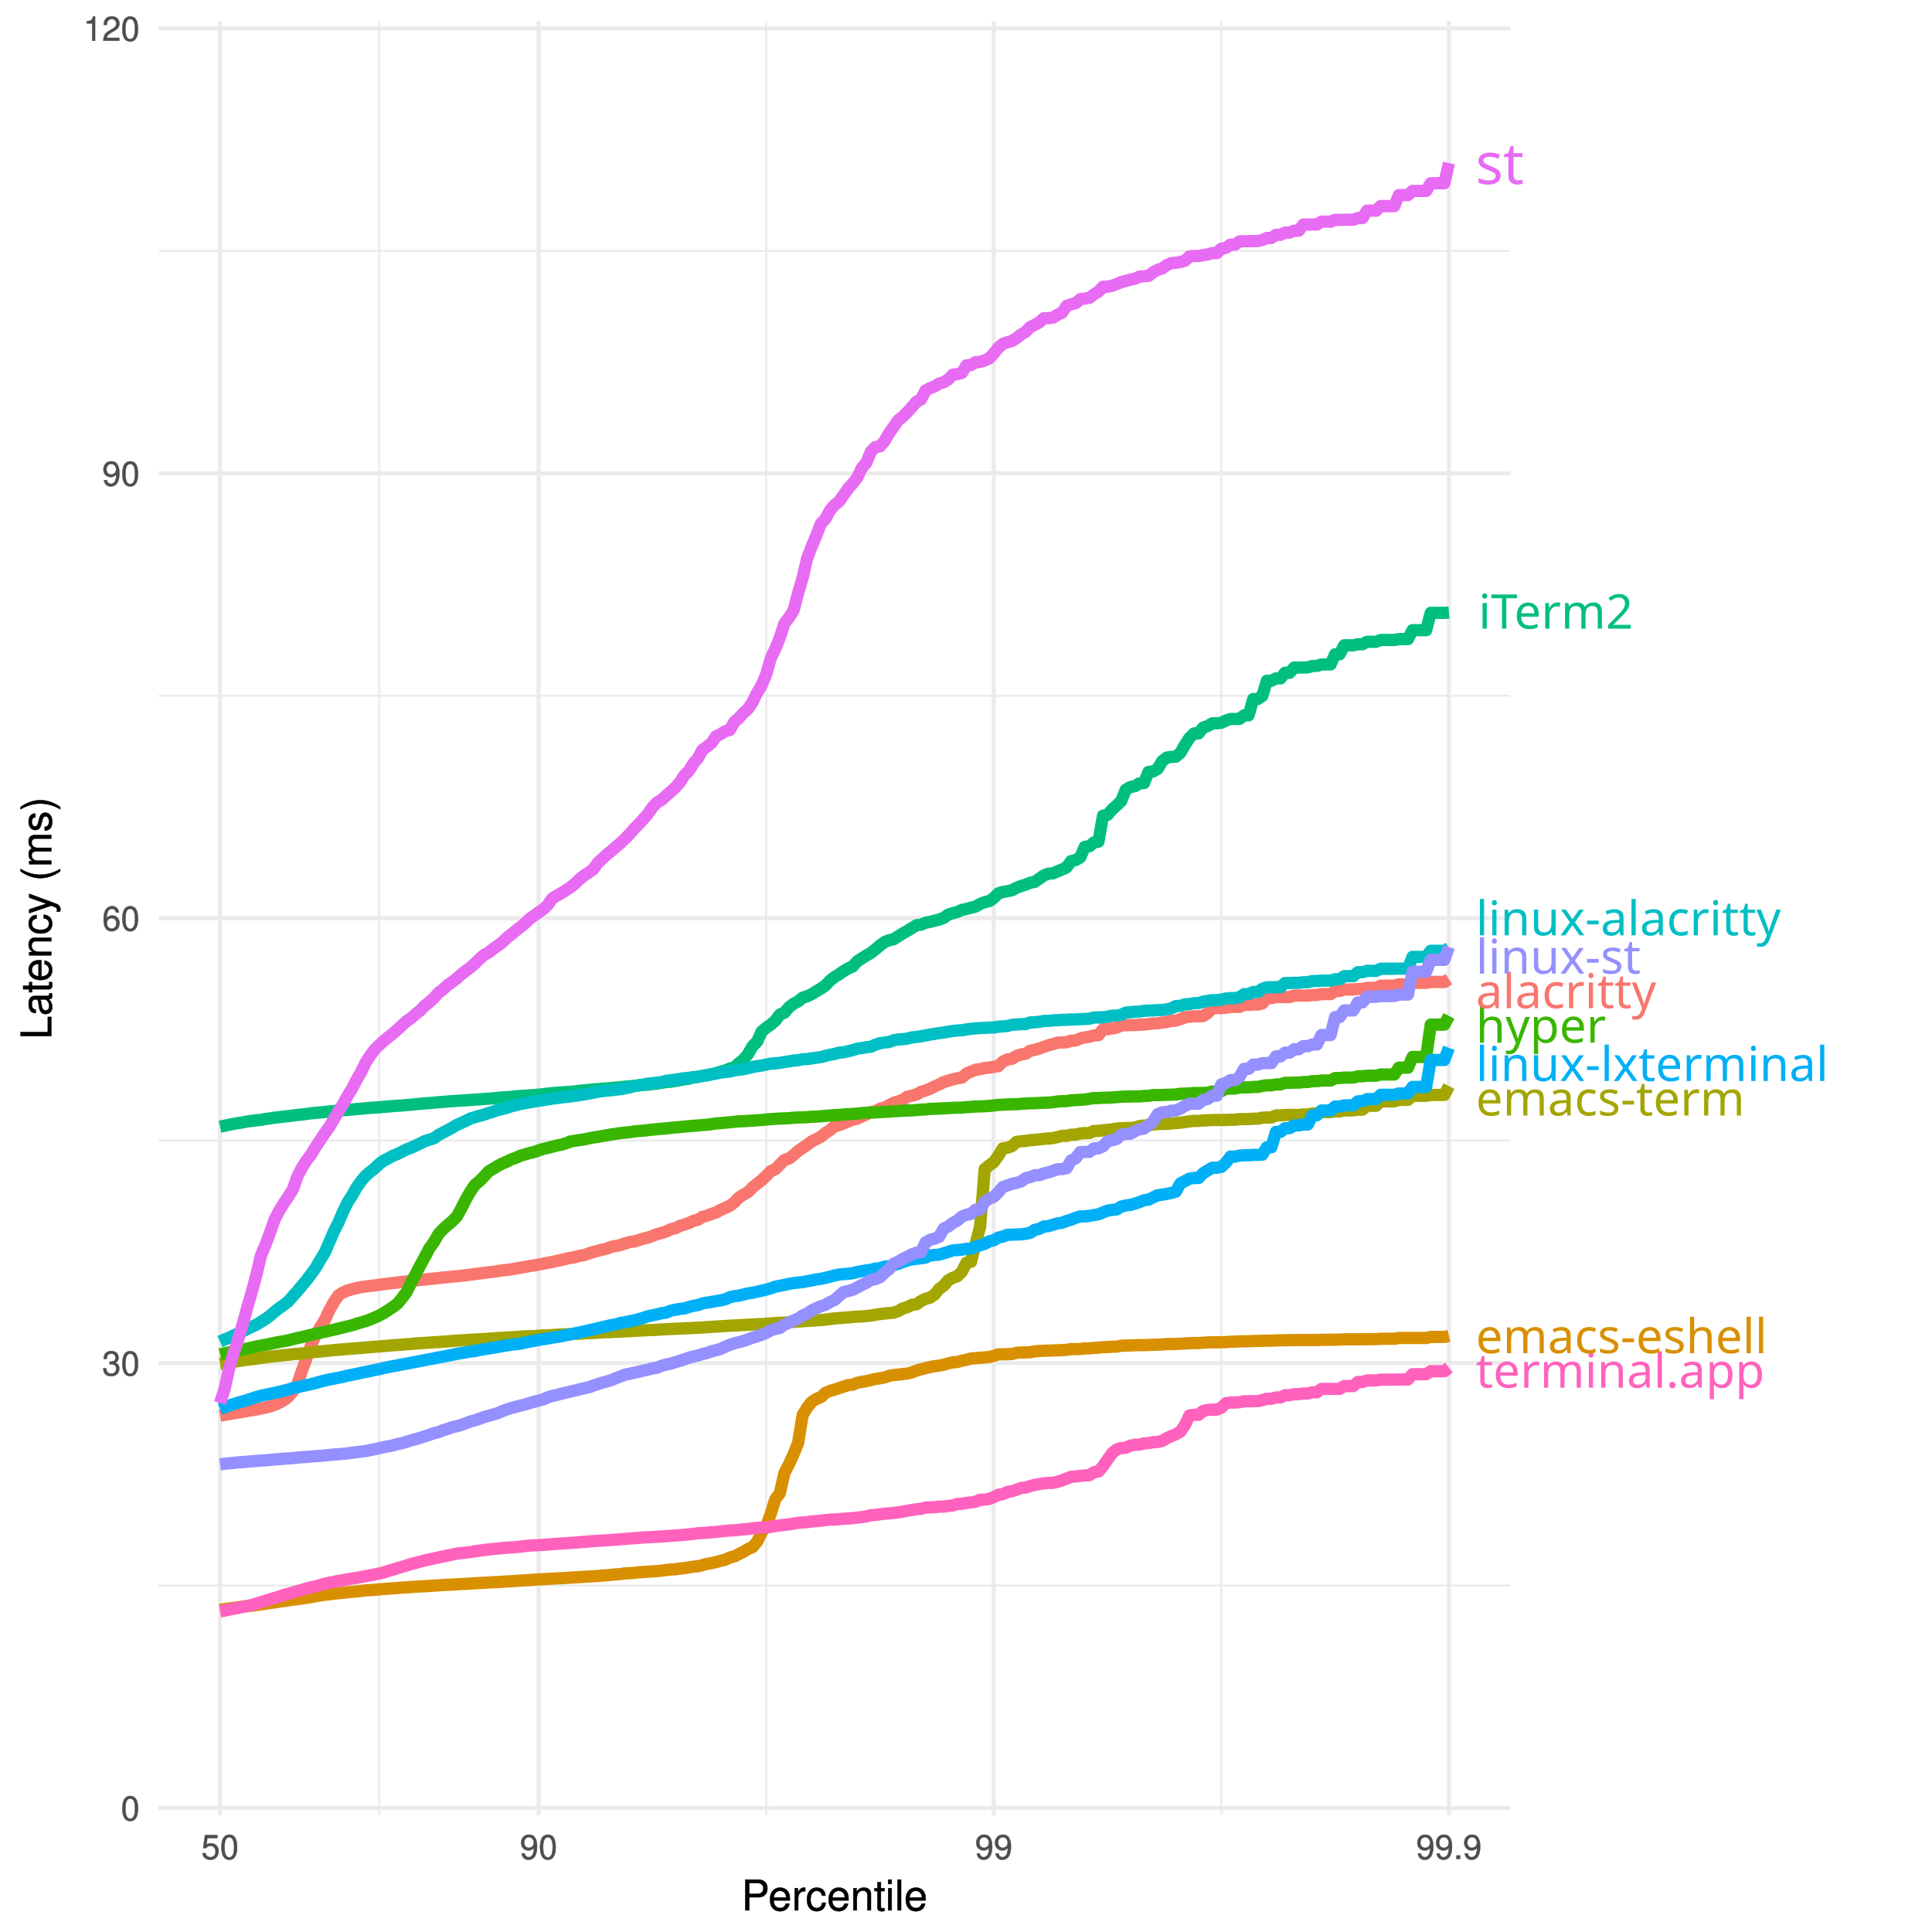
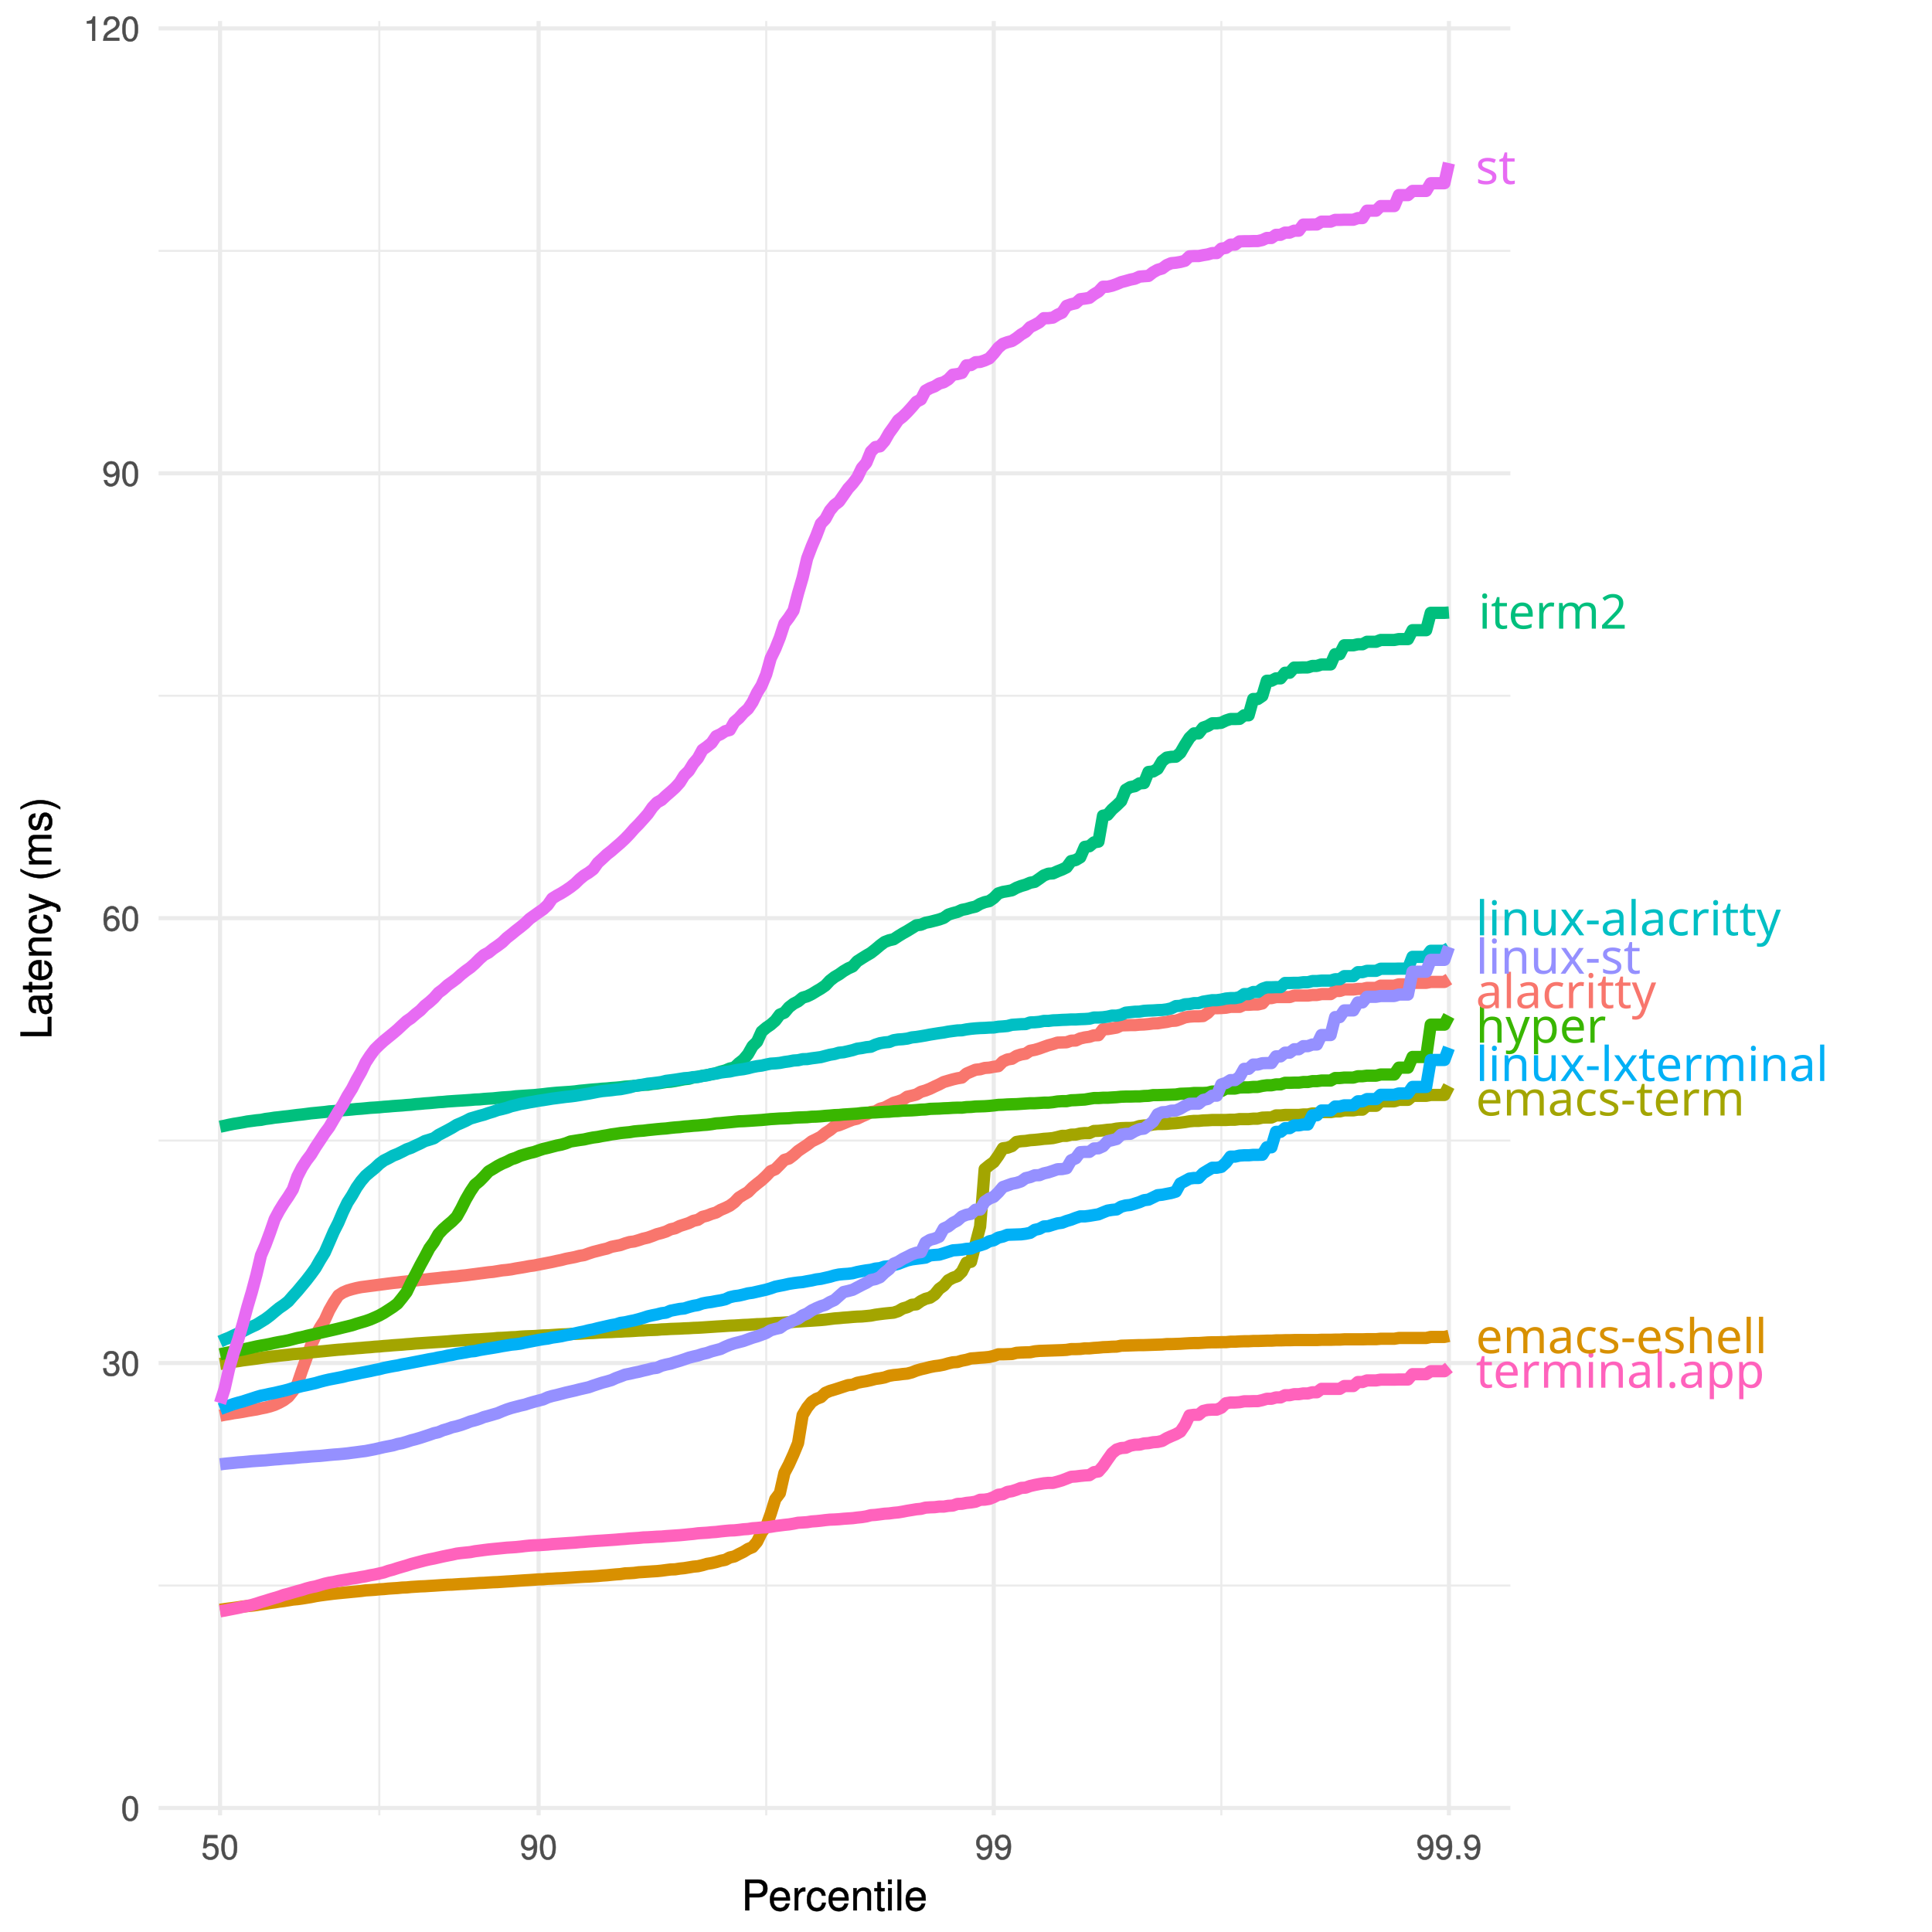
<svg xmlns="http://www.w3.org/2000/svg" width="504" height="504" viewBox="0 0 504 504">
  <g transform="matrix(1 0 0 -1 0 504)" fill="none" stroke="#000" stroke-width=".75" font-size="12" font-family="Helvetica, Arial, FreeSans, Liberation Sans, Nimbus Sans L, sans-serif" stroke-linecap="round" stroke-linejoin="round" stroke-miterlimit="10" fill-opacity="0">
    <defs>
      <clipPath id="a">
        <path stroke="none" d="M41.37 30.43h352.64v468.09H41.37z" />
      </clipPath>
    </defs>
    <g stroke-linecap="butt" clip-path="url(#a)">
      <g stroke="#EBEBEB">
        <path d="M41.37 90.39h352.64M41.37 206.45h352.64M41.37 322.5h352.64M41.37 438.56h352.64M98.95 30.43v468.09M199.88 30.43v468.09M318.61 30.43v468.09" stroke-width=".53" />
        <path d="M41.37 32.36h352.64M41.37 148.42h352.64M41.37 264.48h352.64M41.37 380.53h352.64M41.37 496.59h352.64M57.4 30.43v468.09m83.11-468.09v468.09M259.24 30.43v468.09M377.98 30.43v468.09" stroke-width="1.07" />
      </g>
      <g stroke-width="3.2" stroke-miterlimit="1">
        <path stroke="#F8766D" d="M57.4 134.69l1.18.23 1.19.19 1.19.23 1.19.16 1.18.19 1.19.23 1.19.2 1.19.19 1.18.27 1.19.23 1.19.31 1.19.39 1.18.54 1.19.66 1.19.89 1.18 1.47 1.19 1.86 1.19 3.52 1.19 3.29 1.18 3.28 1.19 2.56 1.19 2.16 1.19 1.86 1.18 2.59 1.19 2.09 1.19 1.78 1.19.77 1.18.51 1.19.35 1.19.3 1.18.24 1.19.15 1.19.16 1.19.15 1.18.16 1.19.15 1.19.16 1.19.15 1.18.12 1.19.15 1.19.12 1.19.15 1.18.12 1.19.15 1.19.08 1.18.15 1.19.12 1.19.12 1.19.15 1.18.08 1.19.15 1.19.08 1.19.16 1.18.11 1.19.16 1.19.15 1.19.16 1.18.15 1.19.16 1.19.11 1.18.19 1.19.2 1.19.11 1.19.16 1.18.23 1.19.19 1.19.2 1.19.23 1.18.15 1.19.24 1.19.23 1.19.23 1.18.23 1.19.27 1.19.24 1.18.31 1.19.23 1.19.23 1.19.31 1.18.19 1.19.43 1.19.39 1.19.3 1.18.31 1.19.27 1.19.47 1.19.23 1.18.23 1.19.43 1.19.35 1.18.15 1.19.35 1.19.39 1.19.27 1.18.42 1.19.47 1.19.31 1.19.38 1.18.58 1.19.27 1.19.59 1.19.38 1.18.39 1.19.58 1.19.27 1.18.77 1.19.31 1.19.47 1.19.35 1.18.69 1.19.5 1.19.59 1.19.88 1.18 1.24 1.19.74 1.19.69 1.19 1.2 1.18.97 1.19.93 1.19 1.12 1.18 1.24 1.19.5 1.19 1.2 1.19 1.24 1.18.35 1.19.89 1.19 1.08 1.19.81 1.18.78 1.19.92 1.19.58 1.19.62 1.18.97 1.19.77 1.19.97 1.18.31 1.19.47 1.19.5 1.19.46 1.18.27 1.19.58 1.19.51 1.19.65 1.18.16 1.19.7 1.19.3 1.19.62 1.18.62 1.19.35 1.19.43 1.18.81 1.19.27 1.19.31 1.19.7 1.18.34 1.19.47 1.19.58 1.19.54 1.18.62 1.19.35 1.19.34 1.19.28 1.18.19 1.19 1.04 1.19.51 1.18.5 1.19.12 1.19.34 1.19.08 1.18.23 1.19.16 1.19 1.2 1.19.54 1.18.19 1.19.74 1.19.38 1.19.2 1.18.77 1.19.23 1.19.35 1.18.43 1.19.42 1.19.31 1.19.39 1.18.04 1.19.04 1.19.42 1.19.04 1.18.54 1.19.27 1.19.16 1.19.38 1.18.04 1.19 1.55 1.19.04 1.18.19 1.19.2 1.19.58 1.19.03 1.18.04h1.19l1.19.12 1.19.04 1.18.11 1.19.16 1.19.04 1.19.19 1.18.16 1.19.27 1.19.07 1.18.39 1.19.47 1.19.19 1.19.08h1.18l1.19.07 1.19.78 1.19 1.27h1.18l1.19.04 1.19.08 1.19.23h2.37l1.19.54h1.18l1.19.08h1.19l1.19.27 1.18 1.39h1.19l1.19.27h3.56l1.19.39h3.56l1.19.16h1.18l1.19.23h2.38l1.18.81h1.19l1.19.39h2.37l1.19.15h1.19l1.19.27h2.37l1.19.58h3.56l1.19.35h2.37l1.19.39h3.56l1.19.23h3.56l1.19.74" />
        <path stroke="#D89000" d="M57.4 84.05l1.18.19 1.19.16 1.19.15 1.19.16 1.18.19 1.19.12 1.19.11 1.19.16 1.18.19 1.19.15 1.19.2 1.19.15 1.18.2 1.19.15 1.19.19 1.18.2 1.19.11 1.19.16 1.19.19 1.18.19 1.19.24 1.19.19 1.19.16 1.18.15 1.19.15 1.19.12 1.19.12 1.18.11 1.19.12 1.19.11 1.18.12 1.19.16 1.19.07 1.19.08 1.18.12 1.19.07 1.19.12 1.19.08 1.18.07 1.19.12 1.19.04 1.19.12 1.18.07 1.19.08 1.19.04 1.18.08 1.19.07 1.19.08 1.19.08 1.18.08 1.19.03 1.19.08 1.19.08 1.18.04 1.19.08 1.19.07 1.19.08 1.18.04 1.19.08 1.19.07 1.18.04 1.19.08 1.19.08 1.19.07 1.18.08 1.19.08 1.19.08 1.19.07 1.18.08 1.19.08 1.19.04 1.19.11 1.18.04 1.19.08 1.19.04 1.18.08 1.19.07 1.19.08 1.19.08 1.18.07 1.19.04 1.19.08 1.19.08 1.18.11 1.19.08 1.19.12 1.19.11 1.18.08 1.19.19 1.19.04 1.18.08 1.19.16 1.19.07 1.19.08 1.18.08 1.19.07 1.19.12 1.19.16 1.18.15 1.19.04 1.19.19 1.19.12 1.18.19 1.19.2 1.19.11 1.18.27 1.19.35 1.19.19 1.19.27 1.18.35 1.19.23 1.19.62 1.19.27 1.18.62 1.19.58 1.19.74 1.19.5 1.18 1.39 1.19 2.44 1.19 1.55 1.18 3.29 1.19 3.83 1.19 1.58 1.19 5.26 1.18 2.25 1.19 2.63 1.19 2.9 1.19 7.31 1.18 1.97 1.19 1.47 1.19.78 1.19.46 1.18 1.12 1.19.51 1.19.35 1.18.38 1.19.39 1.19.39 1.19.11 1.18.5 1.19.24 1.19.19 1.19.27 1.18.31 1.19.16 1.19.23 1.19.42 1.18.2 1.19.11 1.19.16 1.18.11 1.19.31 1.19.47 1.19.35 1.18.27 1.19.31 1.19.23 1.19.15 1.18.23 1.19.35 1.19.27 1.19.08 1.18.35 1.19.23 1.19.35 1.18.08 1.19.11 1.19.08 1.19.12 1.18.27 1.19.42h1.19l1.19.04 1.18.04 1.19.31 1.19.08 1.19.04 1.18.03 1.19.24 1.19.11 1.18.04 1.19.04 1.19.04 1.19.04 1.18.04 1.19.07 1.19.2h1.19l1.18.04 1.19.15h1.19l1.19.12 1.18.07 1.19.12 1.19.04 1.18.08 1.19.03 1.19.24 1.19.03 1.18.04 1.19.04 1.19.04h1.19l1.18.04 1.19.04 1.19.04 1.19.04 1.18.11h1.19l1.19.04 1.18.04 1.19.08 1.19.07 1.19.04h1.18l1.19.08 1.19.08 1.19.04h1.18l1.19.03h1.19l1.19.12h1.18l1.19.08 1.19.04h1.18l1.19.07h1.19l1.19.04 1.18.04h1.19l1.19.08h1.19l1.18.04h1.19l1.19.04h5.93l1.19.07h2.38l1.18.04h1.19l1.19.08h4.75l1.19.04h2.37l1.19.11h3.56l1.19.2h7.12l1.19.27h3.56l1.19.27" />
        <path stroke="#A3A500" d="M57.4 148.19l1.18.19 1.19.19 1.19.2 1.19.15 1.18.2 1.19.15 1.19.16 1.19.15 1.18.19 1.19.16 1.19.15 1.19.12 1.18.15 1.19.12 1.19.12 1.18.15 1.19.08 1.19.11 1.19.12 1.18.16 1.19.11 1.19.12 1.19.11 1.18.12 1.19.12 1.19.11 1.19.08 1.18.12 1.19.07 1.19.12 1.18.08 1.19.11 1.19.08 1.19.12 1.18.07 1.19.12 1.19.08 1.19.11 1.18.08 1.19.08 1.19.11 1.19.08 1.18.12 1.19.07 1.19.08 1.18.08 1.19.08 1.19.07 1.19.08 1.18.08 1.19.11 1.19.08 1.19.08 1.18.08 1.19.07 1.19.08 1.19.04 1.18.08 1.19.07 1.19.08 1.18.12 1.19.04 1.19.07 1.19.08 1.18.04 1.19.12 1.19.07 1.19.04 1.18.04 1.19.08 1.19.08 1.19.03 1.18.08 1.19.08 1.19.08 1.18.03 1.19.08 1.19.04 1.19.04 1.18.08 1.19.07 1.19.04 1.19.08 1.18.08 1.19.04 1.19.04 1.19.07 1.18.04 1.19.08 1.19.04 1.18.07 1.19.08 1.19.04 1.19.08 1.18.04 1.19.04 1.19.11 1.19.04 1.18.08 1.19.04 1.19.04 1.19.07 1.18.04 1.19.08 1.19.04 1.18.07 1.19.08 1.19.08 1.19.08 1.18.07 1.19.08 1.19.08 1.19.04 1.18.07 1.19.08 1.19.04 1.19.08 1.18.08 1.19.03 1.19.08 1.18.08 1.19.12 1.19.03 1.19.08 1.18.08 1.19.11 1.19.08 1.19.08 1.18.08 1.19.07 1.19.08 1.19.08 1.18.11 1.19.16 1.19.15 1.18.08 1.19.12 1.19.08 1.19.11 1.18.08 1.19.04 1.19.11 1.19.12 1.18.23 1.19.16 1.19.15 1.19.12 1.18.11 1.19.39 1.19.7 1.18.34 1.19.62 1.19.12 1.19.85 1.18.58 1.19.31 1.19.81 1.19 1.47 1.18.85 1.19 1.4 1.19.65 1.19.43 1.18 1.16 1.19 2.36 1.19.23 1.18 4.64 1.19 4.53 1.19 15.01 1.19.97 1.18.85 1.19 1.66 1.19 1.94 1.19.15 1.18.43 1.19 1.08 1.19.19 1.19.08 1.18.19 1.19.08 1.19.12 1.18.15 1.19.08 1.19.12 1.19.27 1.18.31h1.19l1.19.31 1.19.03 1.18.27 1.19.12h1.19l1.19.54 1.18.04 1.19.12 1.19.15 1.18.08 1.19.23 1.19.12 1.19.04h1.18l1.19.11 1.19.39 1.19.15 1.18.04 1.19.23 1.19.12h1.19l1.18.04 1.19.12 1.19.07 1.18.12 1.19.15 1.19.2 1.19.11h1.18l1.19.12 1.19.04 1.19.08h3.56l1.19.07h1.18l1.19.16h2.37l1.19.11h1.19l1.19.27 1.18.04h1.19l1.19.54h1.19l1.18.12h3.57l1.18.12h1.19l1.19.27h1.18l1.19.35h2.38l1.18.19h1.19l1.19.27h2.37l1.19.19h1.19l1.19 1.01h2.37l1.19 1.16h3.56l1.19.39h2.37l1.19 1.04h3.56l1.19.23h3.56l1.19 2.32" />
        <path stroke="#39B600" d="M57.4 150.7l1.18.27 1.19.24 1.19.23 1.19.27 1.18.23 1.19.27 1.19.27 1.19.27 1.18.23 1.19.2 1.19.23 1.19.27 1.18.23 1.19.2 1.19.23 1.18.31 1.19.31 1.19.23 1.19.31 1.18.27 1.19.27 1.19.27 1.19.27 1.18.27 1.19.27 1.19.28 1.19.3 1.18.28 1.19.3 1.19.39 1.18.35 1.19.35 1.19.42 1.19.51 1.18.54 1.19.66 1.19.77 1.19.77 1.18.89 1.19 1.47 1.19 1.55 1.19 2.48 1.18 2.2 1.19 2.32 1.19 2.17 1.18 2.24 1.19 1.63 1.19 2.09 1.19 1.27 1.18 1.05 1.19 1 1.19 1.2 1.19 2.13 1.18 2.36 1.19 2.05 1.19 1.78 1.19.97 1.18 1.2 1.19 1.31 1.19.7 1.18.73 1.19.62 1.19.5 1.19.62 1.18.39 1.19.54 1.19.35 1.19.35 1.18.27 1.19.42 1.19.39 1.19.27 1.18.31 1.19.31 1.19.23 1.18.35 1.19.47 1.19.19 1.19.19 1.18.16 1.19.27 1.19.23 1.19.15 1.18.24 1.19.19 1.19.23 1.19.16 1.18.19 1.19.12 1.19.11 1.18.2 1.19.11 1.19.08 1.19.15 1.18.12 1.19.12 1.19.11 1.19.08 1.18.15 1.19.12 1.19.08 1.19.15 1.18.08 1.19.12 1.19.07 1.18.12 1.19.08 1.19.15 1.19.2 1.18.07 1.19.12 1.19.11 1.19.12 1.18.12 1.19.04 1.19.07 1.19.08 1.18.08 1.19.08 1.19.11 1.18.12 1.19.07 1.19.08 1.19.04 1.18.04 1.19.12 1.19.07 1.19.04 1.18.04 1.19.12 1.19.03 1.19.08 1.18.12 1.19.08 1.19.11 1.18.04 1.19.12 1.19.07 1.19.08 1.18.08 1.19.15 1.19.08 1.19.04 1.18.04 1.19.08 1.19.07 1.19.04 1.18.12 1.19.04 1.19.11 1.18.04 1.19.04 1.19.08 1.19.11 1.18.04 1.19.16 1.19.04 1.19.03 1.18.08 1.19.04 1.19.08 1.19.04h1.18l1.19.15 1.19.04 1.18.12 1.19.03 1.19.04 1.19.08 1.18.12 1.19.15 1.19.04 1.19.08 1.18.04 1.19.03 1.19.08 1.19.08 1.18.08h1.19l1.19.07 1.18.08h1.19l1.19.12 1.19.19 1.18.08h1.19l1.19.23 1.19.04 1.18.08 1.19.07 1.19.2 1.19.19h1.18l1.19.08h1.19l1.18.08 1.19.07 1.19.12 1.19.04h1.18l1.19.04h1.19l1.19.11 1.18.04 1.19.19h1.19l1.19.04 1.18.04 1.19.04 1.19.04 1.18.19 1.19.04 1.19.04 1.19.12h2.37l1.19.07 1.19.31h1.18l1.19.12 1.19.66h2.37l1.19.27 1.19.04h1.18l1.19.11h1.19l1.19.27 1.18.16h1.19l1.19.23h1.19l1.18.42h1.19l1.19.04h1.19l1.18.16h1.19l1.19.23h1.18l1.19.16h2.38l1.18.65h1.19l1.19.12h2.37l1.19.35h1.19l1.19.15h2.37l1.19.31h3.56l1.19 1.78h2.37l1.19 2.79h3.56l1.19 8.43h3.56l1.19 2.28" />
        <path stroke="#00BF7D" d="M57.4 210.08l1.18.24 1.19.27 1.19.23 1.19.19 1.18.2 1.19.23 1.19.15 1.19.16 1.18.11 1.19.24 1.19.15 1.19.19 1.18.12 1.19.15 1.19.12 1.18.16 1.19.15 1.19.12 1.19.15 1.18.16 1.19.11 1.19.12 1.19.11 1.18.16 1.19.08 1.19.11 1.19.12 1.18.08 1.19.11 1.19.12 1.18.08 1.19.11 1.19.12 1.19.07 1.18.08 1.19.12 1.19.08 1.19.11 1.18.08 1.19.08 1.19.11 1.19.08 1.18.15 1.19.08 1.19.12 1.18.08 1.19.11 1.19.12 1.19.07 1.18.12 1.19.08 1.19.08 1.19.07 1.18.08 1.19.08 1.19.11 1.19.04 1.18.12 1.19.08 1.19.07 1.18.12 1.19.12 1.19.07 1.19.08 1.18.15 1.19.08 1.19.08 1.19.08 1.18.07 1.19.12 1.19.12 1.19.15 1.18.12 1.19.11 1.19.08 1.18.08 1.19.08 1.19.11 1.19.16 1.18.11 1.19.12 1.19.11 1.19.08 1.18.12 1.19.07 1.19.12 1.19.08 1.18.11 1.19.16 1.19.08 1.18.11 1.19.12 1.19.15 1.19.04 1.18.2 1.19.11 1.19.19 1.19.2 1.18.08 1.19.19 1.19.23 1.19.23 1.18.12 1.19.35 1.19.19 1.18.23 1.19.2 1.19.19 1.19.31 1.18.39 1.19.31 1.19.5 1.19.27 1.18 1.12 1.19.93 1.19 1.43 1.19 2.09 1.18 1.16 1.19 2.63 1.19 1.01 1.18.81 1.19 1.04 1.19 1.59 1.19.5 1.18 1.4 1.19.92 1.19.62 1.19.97 1.18.35 1.19.58 1.19.73 1.19.7 1.18.81 1.19 1.28 1.19.93 1.18.69 1.19.85 1.19.7 1.19.54 1.18 1.32 1.19.77 1.19.74 1.19.69 1.18.93 1.19 1.01 1.19.89 1.19.46 1.18.27 1.19.78 1.19.73 1.18.66 1.19.73 1.19.74 1.19.15 1.18.51 1.19.23 1.19.31 1.19.31 1.18.42 1.19.85 1.19.39 1.19.31 1.18.54 1.19.23 1.19.35 1.18.27 1.19.7 1.19.46 1.19.27 1.18.82 1.19 1.2 1.19.38 1.19.2 1.18.23 1.19.66 1.19.46 1.19.35 1.18.5 1.19.23 1.19.82 1.18.85 1.19.46 1.19.08 1.19.54 1.18.46 1.19.58 1.19 1.63 1.19.27 1.18.7 1.19 2.74 1.19.16 1.19 1 1.18.2 1.19 6.77 1.19.23 1.18 1.39 1.19 1.05 1.19 1.16 1.19 2.94 1.18.69 1.19.24 1.19.73 1.19.08 1.18 2.9 1.19.12 1.19.69 1.19 2.01 1.18.93 1.19.19 1.19.04 1.18 1.01 1.19 2.05 1.19 1.86 1.19 1.16h1.18l1.19 1.51 1.19.42 1.19.7h1.18l1.19.15 1.19.58 1.19.39h1.18l1.19.04 1.19.93h1.18l1.19 4.25h1.19l1.19.81 1.18 3.95h1.19l1.19.62h1.19l1.18 1.47h1.19l1.19 1.35h1.19l1.18.04h1.19l1.19.39h1.18l1.19.39h2.38l1.18 2.67h1.19l1.19 2.32h2.37l1.19.27h1.19l1.19.65h2.37l1.19.47h3.56l1.19.23h2.37l1.19 2.32h3.56l1.19 4.53h3.56l1.19.08" />
        <path stroke="#00BFC4" d="M57.4 154.03l1.18.54 1.19.47 1.19.58 1.19.54 1.18.54 1.19.62 1.19.58 1.19.54 1.18.73 1.19.74 1.19.89 1.19 1.01 1.18.96 1.19.81 1.19.93 1.18 1.36 1.19 1.31 1.19 1.43 1.19 1.44 1.18 1.54 1.19 1.63 1.19 2.09 1.19 1.93 1.18 2.71 1.19 2.75 1.19 2.35 1.19 2.79 1.18 2.44 1.19 1.85 1.19 2.09 1.18 1.67 1.19 1.39 1.19 1.01 1.19.96 1.18 1.12 1.19.89 1.19.58 1.19.66 1.18.47 1.19.58 1.19.62 1.19.42 1.18.58 1.19.54 1.19.62 1.18.35 1.19.39 1.19.85 1.19.62 1.18.62 1.19.65 1.19.74 1.19.5 1.18.54 1.19.62 1.19.35 1.19.35 1.18.31 1.19.42 1.19.35 1.18.43 1.19.27 1.19.31 1.19.42 1.18.27 1.19.31 1.19.2 1.19.23 1.18.19 1.19.23 1.19.16 1.19.19 1.18.2 1.19.15 1.19.16 1.18.15 1.19.12 1.19.15 1.19.19 1.18.2 1.19.19 1.19.23 1.19.24 1.18.19 1.19.11 1.19.12 1.19.16 1.18.11 1.19.23 1.19.24 1.18.34 1.19.2 1.19.19 1.19.23 1.18.12 1.19.15 1.19.16 1.19.31 1.18.15 1.19.16 1.19.19 1.19.19 1.18.08 1.19.2 1.19.03 1.18.27 1.19.16 1.19.35 1.19.11 1.18.27 1.19.16 1.19.12 1.19.27 1.18.19 1.19.15 1.19.24 1.19.31 1.18.23 1.19.15 1.19.27 1.18.24 1.19.07 1.19.12 1.19.23 1.18.16 1.19.23 1.19.08 1.19.27 1.18.03 1.19.2 1.19.15 1.19.16 1.18.31 1.19.31 1.19.19 1.18.35 1.19.11 1.19.27 1.19.28 1.18.38 1.19.16 1.19.23 1.19.12 1.18.54 1.19.38 1.19.2 1.19.11 1.18.47 1.19.19 1.19.08 1.18.15 1.19.31 1.19.12 1.19.19 1.18.2 1.19.23 1.19.19 1.19.19 1.18.16 1.19.23 1.19.16 1.19.15 1.18.04 1.19.23 1.19.16 1.18.11 1.19.08 1.19.04 1.19.08 1.18.03 1.19.2 1.19.08 1.19.11 1.18.31 1.19.08 1.19.08 1.19.03 1.18.43 1.19.04 1.19.11 1.18.24h1.19l1.19.15 1.19.04 1.18.08 1.19.04 1.19.07h1.19l1.18.08 1.19.04 1.19.08 1.19.31h1.18l1.19.07 1.19.16 1.18.27h1.19l1.19.23 1.19.54 1.18.12 1.19.12 1.19.03 1.19.2 1.18.07 1.19.04 1.19.08 1.19.04 1.18.15 1.19.27 1.19.59 1.18.07 1.19.39 1.19.08 1.19.23h1.18l1.19.39 1.19.19 1.19.19h1.18l1.19.16 1.19.27 1.19.11h1.18l1.19.24 1.19.81h1.18l1.19.54h1.19l1.19.85 1.18.39h1.19l1.19.04h1.19l1.18 1.08h1.19l1.19.04h1.19l1.18.15h1.19l1.19.31h1.18l1.19.12h2.38l1.18.35h1.19l1.19.81h2.37l1.19 1.04h1.19l1.19.35h2.37l1.19.54h3.56l1.19.04h2.37l1.19 3.06h3.56l1.19 1.58h3.56l1.19.7" />
        <path stroke="#00B0F6" d="M57.4 136.43l1.18.46 1.19.43 1.19.42 1.19.35 1.18.31 1.19.39 1.19.38 1.19.39 1.18.35 1.19.23 1.19.27 1.19.23 1.18.28 1.19.27 1.19.31 1.18.38 1.19.23 1.19.31 1.19.24 1.18.27 1.19.27 1.19.35 1.19.31 1.18.27 1.19.23 1.19.23 1.19.23 1.18.31 1.19.23 1.19.24 1.18.27 1.19.23 1.19.23 1.19.27 1.18.23 1.19.31 1.19.24 1.19.23 1.18.19 1.19.27 1.19.2 1.19.23 1.18.23 1.19.23 1.19.23 1.18.24 1.19.19 1.19.27 1.19.19 1.18.27 1.19.2 1.19.27 1.19.19 1.18.2 1.19.23 1.19.11 1.19.27 1.18.2 1.19.19 1.19.19 1.18.2 1.19.23 1.19.19 1.19.2 1.18.11 1.19.16 1.19.27 1.19.23 1.18.23 1.19.23 1.19.2 1.19.15 1.18.27 1.19.16 1.19.19 1.18.27 1.19.2 1.19.27 1.19.27 1.18.23 1.19.31 1.19.23 1.19.31 1.18.27 1.19.27 1.19.27 1.19.2 1.18.38 1.19.16 1.19.27 1.18.23 1.19.31 1.19.35 1.19.39 1.18.27 1.19.23 1.19.31 1.19.15 1.18.51 1.19.23 1.19.23 1.19.12 1.18.38 1.19.31 1.19.2 1.18.42 1.19.23 1.19.16 1.19.23 1.18.19 1.19.27 1.19.55 1.19.27 1.18.15 1.19.27 1.19.31 1.19.16 1.18.27 1.19.27 1.19.27 1.18.35 1.19.42 1.19.24 1.19.23 1.18.27 1.19.19 1.19.16 1.19.11 1.18.23 1.19.2 1.19.27 1.19.15 1.18.27 1.19.27 1.19.35 1.18.24 1.19.11 1.19.08 1.19.15 1.18.31 1.19.23 1.19.2 1.19.15 1.18.31 1.19.12 1.19.39 1.19.11 1.18.31 1.19.31 1.19.46 1.18.43 1.19.27 1.19.16 1.19.15 1.18.16 1.19.58 1.19.11 1.19.08 1.18.35 1.19.38 1.19.39 1.19.08 1.18.11 1.19.2 1.19.07 1.18.51 1.19.35 1.19.38 1.19.66 1.18.27 1.19.7 1.19.27 1.19.46 1.18.04 1.19.04 1.19.04 1.19.15 1.18.24 1.19.77 1.19.27 1.18.62 1.19.08 1.19.38 1.19.35 1.18.16 1.19.46 1.19.35 1.19.46 1.18.39h1.19l1.19.15 1.19.2 1.18.19 1.19.5 1.19.47 1.18.19 1.19.12 1.19.73 1.19.31 1.18.12 1.19.35 1.19.38 1.19.51 1.18.15 1.19.58 1.19.58 1.19.12 1.18.23 1.19.23 1.19.35 1.18 2.13 1.19.62 1.19.65 1.19.16h1.18l1.19 1.24 1.19.73 1.19.7h1.18l1.19.23 1.19 1.08 1.19 1.59h1.18l1.19.27 1.19.08h1.18l1.19.11h1.19l1.19.04 1.18 1.94h1.19l1.19 4.02h1.19l1.18.97h1.19l1.19.73h1.19l1.18.23h1.19l1.19 2.4h1.18l1.19 1.24h2.38l1.18 1.05h1.19l1.19.3h2.37l1.19 1.05h1.19l1.19.58h2.37l1.19 1.12h3.56l1.19.35h2.37l1.19 1.7h3.56l1.19 7.04h3.56l1.19 3.17" />
        <path stroke="#9590FF" d="M57.4 122l1.18.15 1.19.12 1.19.11 1.19.12 1.18.08 1.19.11 1.19.12 1.19.08 1.18.08 1.19.07 1.19.12 1.19.11 1.18.08 1.19.12 1.19.08 1.18.07 1.19.12 1.19.12 1.19.07 1.18.12 1.19.08 1.19.07 1.19.12 1.18.12 1.19.11 1.19.08 1.19.11 1.18.12 1.19.16 1.19.15 1.18.16 1.19.15 1.19.23 1.19.23 1.18.27 1.19.28 1.19.23 1.19.23 1.18.35 1.19.23 1.19.35 1.19.39 1.18.3 1.19.35 1.19.39 1.18.39 1.19.42 1.19.27 1.19.51 1.18.34 1.19.43 1.19.27 1.19.35 1.18.42 1.19.47 1.19.31 1.19.38 1.18.47 1.19.31 1.19.35 1.18.34 1.19.51 1.19.46 1.19.39 1.18.31 1.19.31 1.19.27 1.19.39 1.18.34 1.19.31 1.19.31 1.19.54 1.18.35 1.19.27 1.19.31 1.18.31 1.19.27 1.19.27 1.19.31 1.18.27 1.19.27 1.19.43 1.19.39 1.18.38 1.19.31 1.19.35 1.19.54 1.18.43 1.19.46 1.19.23 1.18.28 1.19.23 1.19.31 1.19.27 1.18.31 1.19.15 1.19.54 1.19.31 1.18.24 1.19.38 1.19.35 1.19.39 1.18.42 1.19.31 1.19.27 1.18.39 1.19.27 1.19.43 1.19.31 1.18.31 1.19.58 1.19.5 1.19.39 1.18.3 1.19.31 1.19.43 1.19.43 1.18.34 1.19.43 1.19.46 1.18.7 1.19.35 1.19.27 1.19.85 1.18.5 1.19.58 1.19.47 1.19.85 1.18.5 1.19.81 1.19.58 1.19.51 1.18.38 1.19.7 1.19.54 1.18 1.05 1.19 1.04 1.19.27 1.19.31 1.18.62 1.19.62 1.19.58 1.19.73 1.18.24 1.19.5 1.19 1.16 1.19.93 1.18 1.43 1.19.5 1.19.74 1.18.58 1.19.62 1.19.42 1.19.16 1.18 2.51 1.19.7 1.19.31 1.19.5 1.18 2.13 1.19.54 1.19.93 1.19.62 1.18 1.04 1.19.47 1.19.23 1.18 1.08 1.19.04 1.19 2.05 1.19.81 1.18.47 1.19 1.16 1.19 1.39 1.19.42 1.18.43 1.19.23 1.19.39 1.19.85 1.18.27 1.19.47 1.19.03 1.18.47 1.19.27 1.19.39 1.19.42 1.18.04 1.19.23 1.19 2.05 1.19.54 1.18 1.59 1.19.08h1.19l1.19.89 1.18.04 1.19.54 1.19 1.31 1.18.27 1.19.31 1.19 1.13 1.19.19 1.18.04 1.19.69 1.19.51 1.19.15 1.18.89 1.19.93 1.19 1.93 1.19.51 1.18.07 1.19.35 1.19.04 1.18.5 1.19.7 1.19.54 1.19.04h1.18l1.19.97 1.19.27 1.19.85h1.18l1.19 2.94 1.19.39 1.19.73h1.18l1.19.85 1.19 2.09h1.18l1.19 1.12h1.19l1.19.35 1.18.04h1.19l1.19 1.74h1.19l1.18.97h1.19l1.19.89h1.19l1.18.81h1.19l1.19.43h1.18l1.19 2.47h2.38l1.18 4.68h1.19l1.19 1.74h2.37l1.19 2.09h1.19l1.19 1.47h2.37l1.19.2h3.56l1.19.38h2.37l1.19 5.96h3.56l1.19 3.09h3.56l1.19 3.37" />
        <path stroke="#E76BF3" d="M57.4 137.98l1.18 3.67 1.19 5.3 1.19 4.14 1.19 3.48 1.18 4.02 1.19 4.41 1.19 4.03 1.19 4.45 1.18 5.03 1.19 2.78 1.19 3.21 1.19 3.44 1.18 2.21 1.19 1.93 1.19 1.74 1.18 1.9 1.19 3.37 1.19 2.32 1.19 1.85 1.18 1.55 1.19 1.97 1.19 1.78 1.19 1.82 1.18 1.59 1.19 2.05 1.19 2.01 1.19 1.86 1.18 2.2 1.19 1.9 1.19 2.32 1.18 2.05 1.19 2.47 1.19 1.82 1.19 1.59 1.18 1.16 1.19 1.08 1.19.97 1.19.97 1.18 1 1.19 1.12 1.19 1.09 1.19.81 1.18 1.04 1.19.93 1.19 1.24 1.18.93 1.19 1.08 1.19 1.36 1.19.89 1.18 1.08 1.19.85 1.19.89 1.19 1.08 1.18.93 1.19.85 1.19 1.05 1.19 1.2 1.18 1.04 1.19.62 1.19.97 1.18.81 1.19.89 1.19 1.16 1.19.93 1.18.97 1.19.92 1.19.97 1.19 1.16 1.18.85 1.19.85 1.19.82 1.19 1.12 1.18 1.7 1.19.74 1.19.65 1.18.74 1.19.81 1.19.93 1.19 1.16 1.18.97 1.19.73 1.19.89 1.19 1.67 1.18 1.08 1.19 1.12 1.19.93 1.19 1.04 1.18 1.01 1.19 1.12 1.19 1.24 1.18 1.35 1.19 1.2 1.19 1.32 1.19 1.35 1.18 1.7 1.19 1.28 1.19.66 1.19 1.12 1.18 1.01 1.19 1.08 1.19 1.31 1.19 1.9 1.18 1.16 1.19 1.93 1.19 1.4 1.18 2.16 1.19.85 1.19.97 1.19 1.74 1.18.54 1.19.78 1.19.31 1.19 2.09 1.18 1 1.19 1.36 1.19 1.04 1.19 1.78 1.18 2.44 1.19 1.93 1.19 2.86 1.18 4.22 1.19 2.44 1.19 2.98 1.19 3.63 1.18 1.55 1.19 1.82 1.19 4.52 1.19 4.07 1.18 5.03 1.19 3.13 1.19 2.78 1.19 3.14 1.18 1.24 1.19 2.2 1.19 1.43 1.18.89 1.19 1.7 1.19 1.71 1.19 1.31 1.18 1.55 1.19 2.47 1.19 1.4 1.19 2.9 1.18 1.2 1.19.19 1.19 1.36 1.19 2.08 1.18 1.63 1.19 1.74 1.19.93 1.18 1.16 1.19 1.31 1.19 1.4 1.19.62 1.18 2.28 1.19.66 1.19.46 1.19.74 1.18.34 1.19.74 1.19 1.24 1.19.15 1.18.31 1.19 1.97 1.19.08 1.18.74 1.19.07 1.19.39 1.19.54 1.18 1.28 1.19 1.51 1.19 1 1.19.43 1.18.31 1.19.77 1.19.93 1.19.7 1.18 1.23 1.19.58 1.19.66 1.18 1.09h1.19l1.19.15 1.19.74 1.18.54 1.19 1.78 1.19.42 1.19.27 1.18 1.05 1.19.15 1.19.2 1.19.92 1.18.7 1.19 1.28h1.19l1.18.27 1.19.42 1.19.51 1.19.31 1.18.34 1.19.24 1.19.54 1.19.11 1.18.08 1.19.93 1.19.66 1.19.35 1.18.88 1.19.51 1.19.11 1.18.2 1.19.31 1.19 1.16 1.19.07h1.18l1.19.24 1.19.19 1.19.35h1.18l1.19 1.16 1.19.19 1.19.85h1.18l1.19.85 1.19.04h1.18l1.19.04h1.19l1.19.27 1.18.54h1.19l1.19.82h1.19l1.18.58h1.19l1.19.5h1.19l1.18 1.59h1.19l1.19.03h1.18l1.19.74h2.38l1.18.46h1.19l1.19.04h2.37l1.19.43h1.19l1.19 1.93h2.37l1.19 1.2h3.56l1.19 2.86h2.37l1.19 1.09h3.56l1.19 2.01h3.56l1.19 5.26" />
        <path stroke="#FF62BC" d="M57.4 83.66l1.18.19 1.19.24 1.19.23 1.19.23 1.18.27 1.19.23 1.19.27 1.19.35 1.18.39 1.19.35 1.19.38 1.19.35 1.18.35 1.19.43 1.19.31 1.18.34 1.19.35 1.19.31 1.19.39 1.18.31 1.19.23 1.19.35 1.19.35 1.18.27 1.19.19 1.19.27 1.19.2 1.18.19 1.19.23 1.19.16 1.18.23 1.19.19 1.19.27 1.19.2 1.18.27 1.19.27 1.19.42 1.19.31 1.18.39 1.19.35 1.19.34 1.19.39 1.18.31 1.19.31 1.19.31 1.18.27 1.19.23 1.19.27 1.19.27 1.18.24 1.19.23 1.19.27 1.19.15 1.18.12 1.19.12 1.19.23 1.19.15 1.18.16 1.19.15 1.19.12 1.18.11 1.19.12 1.19.12 1.19.07 1.18.08 1.19.12 1.19.15 1.19.12 1.18.08 1.19.03 1.19.08 1.19.08 1.18.12 1.19.07 1.19.08 1.18.08 1.19.08 1.19.07 1.19.12 1.18.08 1.19.11 1.19.08 1.19.08 1.18.07 1.19.08 1.19.08 1.19.08 1.18.11 1.19.08 1.19.12 1.18.07 1.19.08 1.19.12 1.19.04 1.18.07 1.19.08 1.19.04 1.19.11 1.18.08 1.19.08 1.19.08 1.19.11 1.18.12 1.19.11 1.19.16 1.18.08 1.19.07 1.19.12 1.19.08 1.18.15 1.19.12 1.19.11 1.19.04 1.18.12 1.19.15 1.19.08 1.19.19 1.18.08 1.19.12 1.19.04 1.18.15 1.19.2 1.19.15 1.19.15 1.18.12 1.19.19 1.19.24 1.19.07 1.18.08 1.19.19 1.19.08 1.19.12 1.18.15 1.19.12 1.19.04 1.18.07 1.19.12 1.19.08 1.19.08 1.18.15 1.19.12 1.19.19 1.19.31 1.18.08 1.19.15 1.19.16 1.19.07 1.18.16 1.19.11 1.19.2 1.18.23 1.19.19 1.19.2 1.19.11 1.18.31 1.19.08 1.19.04 1.19.15h1.18l1.19.2 1.19.07 1.19.43 1.18.04 1.19.23 1.19.12 1.18.19 1.19.5 1.19.04 1.19.19 1.18.47 1.19.62 1.19.15 1.19.58 1.18.2 1.19.38 1.19.47 1.19.07 1.18.43 1.19.27 1.19.23 1.18.2 1.19.11h1.19l1.19.31 1.18.35 1.19.46 1.19.47 1.19.08 1.18.15 1.19.12 1.19.07 1.19.78 1.18.19 1.19 1.36 1.19 1.74 1.18 1.66 1.19.97 1.19.38 1.19.08 1.18.54 1.19.23 1.19.04 1.19.31 1.18.08 1.19.23 1.19.08 1.19.27 1.18.7 1.19.54 1.19.5 1.18.66 1.19 1.74 1.19 2.51 1.19.16h1.18l1.19 1 1.19.28 1.19.07h1.18l1.19.51 1.19 1.16 1.19.19h1.18l1.19.08 1.19.23h1.18l1.19.04h1.19l1.19.27 1.18.35h1.19l1.19.35h1.19l1.18.58h1.19l1.19.27h1.19l1.18.19h1.19l1.19.31h1.18l1.19.89h4.75l1.19.73h2.37l1.19 1.05h1.19l1.19.42h2.37l1.19.2h3.56l1.19.04h2.37l1.19 1.39h3.56l1.19.77h3.56l1.19.97" />
      </g>
    </g>
    <g stroke-width=".1" font-size="8.8" stroke="#4D4D4D" text-anchor="end" fill="#4D4D4D" fill-opacity="1">
      <text transform="matrix(1 0 0 -1 36.44 32.36)">
        <tspan dy="3.23" x="0">0</tspan>
      </text>
      <text transform="matrix(1 0 0 -1 36.44 148.42)">
        <tspan dy="3.23" x="0">30</tspan>
      </text>
      <text transform="matrix(1 0 0 -1 36.44 264.48)">
        <tspan dy="3.23" x="0">60</tspan>
      </text>
      <text transform="matrix(1 0 0 -1 36.44 380.53)">
        <tspan dy="3.23" x="0">90</tspan>
      </text>
      <text transform="matrix(1 0 0 -1 36.44 496.59)">
        <tspan dy="3.23" x="0">120</tspan>
      </text>
    </g>
    <g stroke-width=".1" font-size="8.8" stroke="#4D4D4D" text-anchor="middle" fill="#4D4D4D" fill-opacity="1">
      <text transform="matrix(1 0 0 -1 57.4 25.5)">
        <tspan dy="6.46" x="0">50</tspan>
      </text>
      <text transform="matrix(1 0 0 -1 140.51 25.5)">
        <tspan dy="6.46" x="0">90</tspan>
      </text>
      <text transform="matrix(1 0 0 -1 259.24 25.5)">
        <tspan dy="6.46" x="0">99</tspan>
      </text>
      <text transform="matrix(1 0 0 -1 377.98 25.5)">
        <tspan dy="6.46" x="0">99.9</tspan>
      </text>
    </g>
    <text text-anchor="middle" fill="#000" fill-opacity="1" transform="matrix(1 0 0 -1 217.69 13.56)" stroke-width=".1" font-size="11">
      <tspan dy="7.9" x="0">Percentile</tspan>
    </text>
    <text transform="matrix(0 1 1 0 5.48 264.48)" text-anchor="middle" fill="#000" fill-opacity="1" stroke-width=".1" font-size="11">
      <tspan dy="7.9" x="0">Latency (ms)</tspan>
    </text>
-     <text style="line-height:125%;-inkscape-font-specification:'sans-serif, Normal';text-align:start" x="384.942" y="-456" transform="scale(1 -1)" font-weight="400" font-size="15" font-family="sans-serif" letter-spacing="0" word-spacing="0" fill="#e76bf3" fill-opacity="1" stroke="none" stroke-width="1" stroke-linecap="butt" stroke-linejoin="miter" writing-mode="lr">
+     <text style="line-height:125%;-inkscape-font-specification:'sans-serif, Normal';text-align:start" x="384.942" y="-456" transform="scale(1 -1)" font-weight="400" font-size="12.5" font-family="sans-serif" letter-spacing="0" word-spacing="0" fill="#e76bf3" fill-opacity="1" stroke="none" stroke-width="1" stroke-linecap="butt" stroke-linejoin="miter" writing-mode="lr">
      <tspan>st</tspan>
    </text>
    <text style="line-height:125%;-inkscape-font-specification:'sans-serif, Normal';text-align:start" x="385.698" y="-263.182" transform="scale(1 -1)" font-weight="400" font-size="12.5" font-family="sans-serif" letter-spacing="0" word-spacing="0" fill="#00bf7d" fill-opacity="1" stroke="none" stroke-width="1" stroke-linecap="butt" stroke-linejoin="miter">
-       <tspan x="385.698" y="-340">iTerm2</tspan>
+       <tspan x="385.698" y="-340">iterm2</tspan>
    </text>
    <text style="line-height:125%;-inkscape-font-specification:'sans-serif, Normal';text-align:start" transform="scale(1 -1)" font-weight="400" font-size="12.5" font-family="sans-serif" letter-spacing="0" word-spacing="0" fill="#00bfc4" fill-opacity="1" stroke="none" stroke-width="1" stroke-linecap="butt" stroke-linejoin="miter">
      <tspan x="385" y="-260">linux-alacritty</tspan>
    </text>
    <text style="line-height:125%;-inkscape-font-specification:'sans-serif, Normal';text-align:start" x="384.942" y="-218.562" transform="scale(1 -1)" font-weight="400" font-size="12.5" font-family="sans-serif" letter-spacing="0" word-spacing="0" fill="#39b600" fill-opacity="1" stroke="none" stroke-width="1" stroke-linecap="butt" stroke-linejoin="miter">
      <tspan x="385" y="-232">hyper</tspan>
    </text>
    <text style="line-height:125%;-inkscape-font-specification:'sans-serif, Normal';text-align:start" x="385.698" y="-164.867" transform="scale(1 -1)" font-weight="400" font-size="12.5" font-family="sans-serif" letter-spacing="0" word-spacing="0" fill="#f8766d" fill-opacity="1" stroke="none" stroke-width="1" stroke-linecap="butt" stroke-linejoin="miter">
      <tspan x="385" y="-241">alacritty</tspan>
    </text>
    <text style="line-height:125%;-inkscape-font-specification:'sans-serif, Normal';text-align:start" x="384.942" y="-147.473" transform="scale(1 -1)" font-weight="400" font-size="12.5" font-family="sans-serif" letter-spacing="0" word-spacing="0" fill="#00b0f6" fill-opacity="1" stroke="none" stroke-width="1" stroke-linecap="butt" stroke-linejoin="miter">
      <tspan x="385" y="-222">linux-lxterminal</tspan>
    </text>
    <text style="line-height:125%;-inkscape-font-specification:'sans-serif, Normal';text-align:start" x="384.942" y="-135.373" transform="scale(1 -1)" font-weight="400" font-size="12.5" font-family="sans-serif" letter-spacing="0" word-spacing="0" fill="#a3a500" fill-opacity="1" stroke="none" stroke-width="1" stroke-linecap="butt" stroke-linejoin="miter">
      <tspan x="385" y="-213">emacs-term</tspan>
    </text>
    <text style="line-height:125%;-inkscape-font-specification:'sans-serif, Normal';text-align:start" x="385.698" y="-122.516" transform="scale(1 -1)" font-weight="400" font-size="12.5" font-family="sans-serif" letter-spacing="0" word-spacing="0" fill="#ff62bc" fill-opacity="1" stroke="none" stroke-width="1" stroke-linecap="butt" stroke-linejoin="miter">
      <tspan x="385" y="-142">terminal.app</tspan>
    </text>
    <text style="line-height:125%;-inkscape-font-specification:'sans-serif, Normal';text-align:start" x="386.454" y="-107.39" transform="scale(1 -1)" font-weight="400" font-size="12.5" font-family="sans-serif" letter-spacing="0" word-spacing="0" fill="#9590ff" fill-opacity="1" stroke="none" stroke-width="1" stroke-linecap="butt" stroke-linejoin="miter">
      <tspan x="385" y="-250">linux-st</tspan>
    </text>
    <text style="line-height:125%;-inkscape-font-specification:'sans-serif, Normal';text-align:start" x="385.698" y="-93.021" transform="scale(1 -1)" font-weight="400" font-size="12.5" font-family="sans-serif" letter-spacing="0" word-spacing="0" fill="#d89000" fill-opacity="1" stroke="none" stroke-width="1" stroke-linecap="butt" stroke-linejoin="miter">
      <tspan x="385" y="-151">emacs-eshell</tspan>
    </text>
  </g>
</svg>
